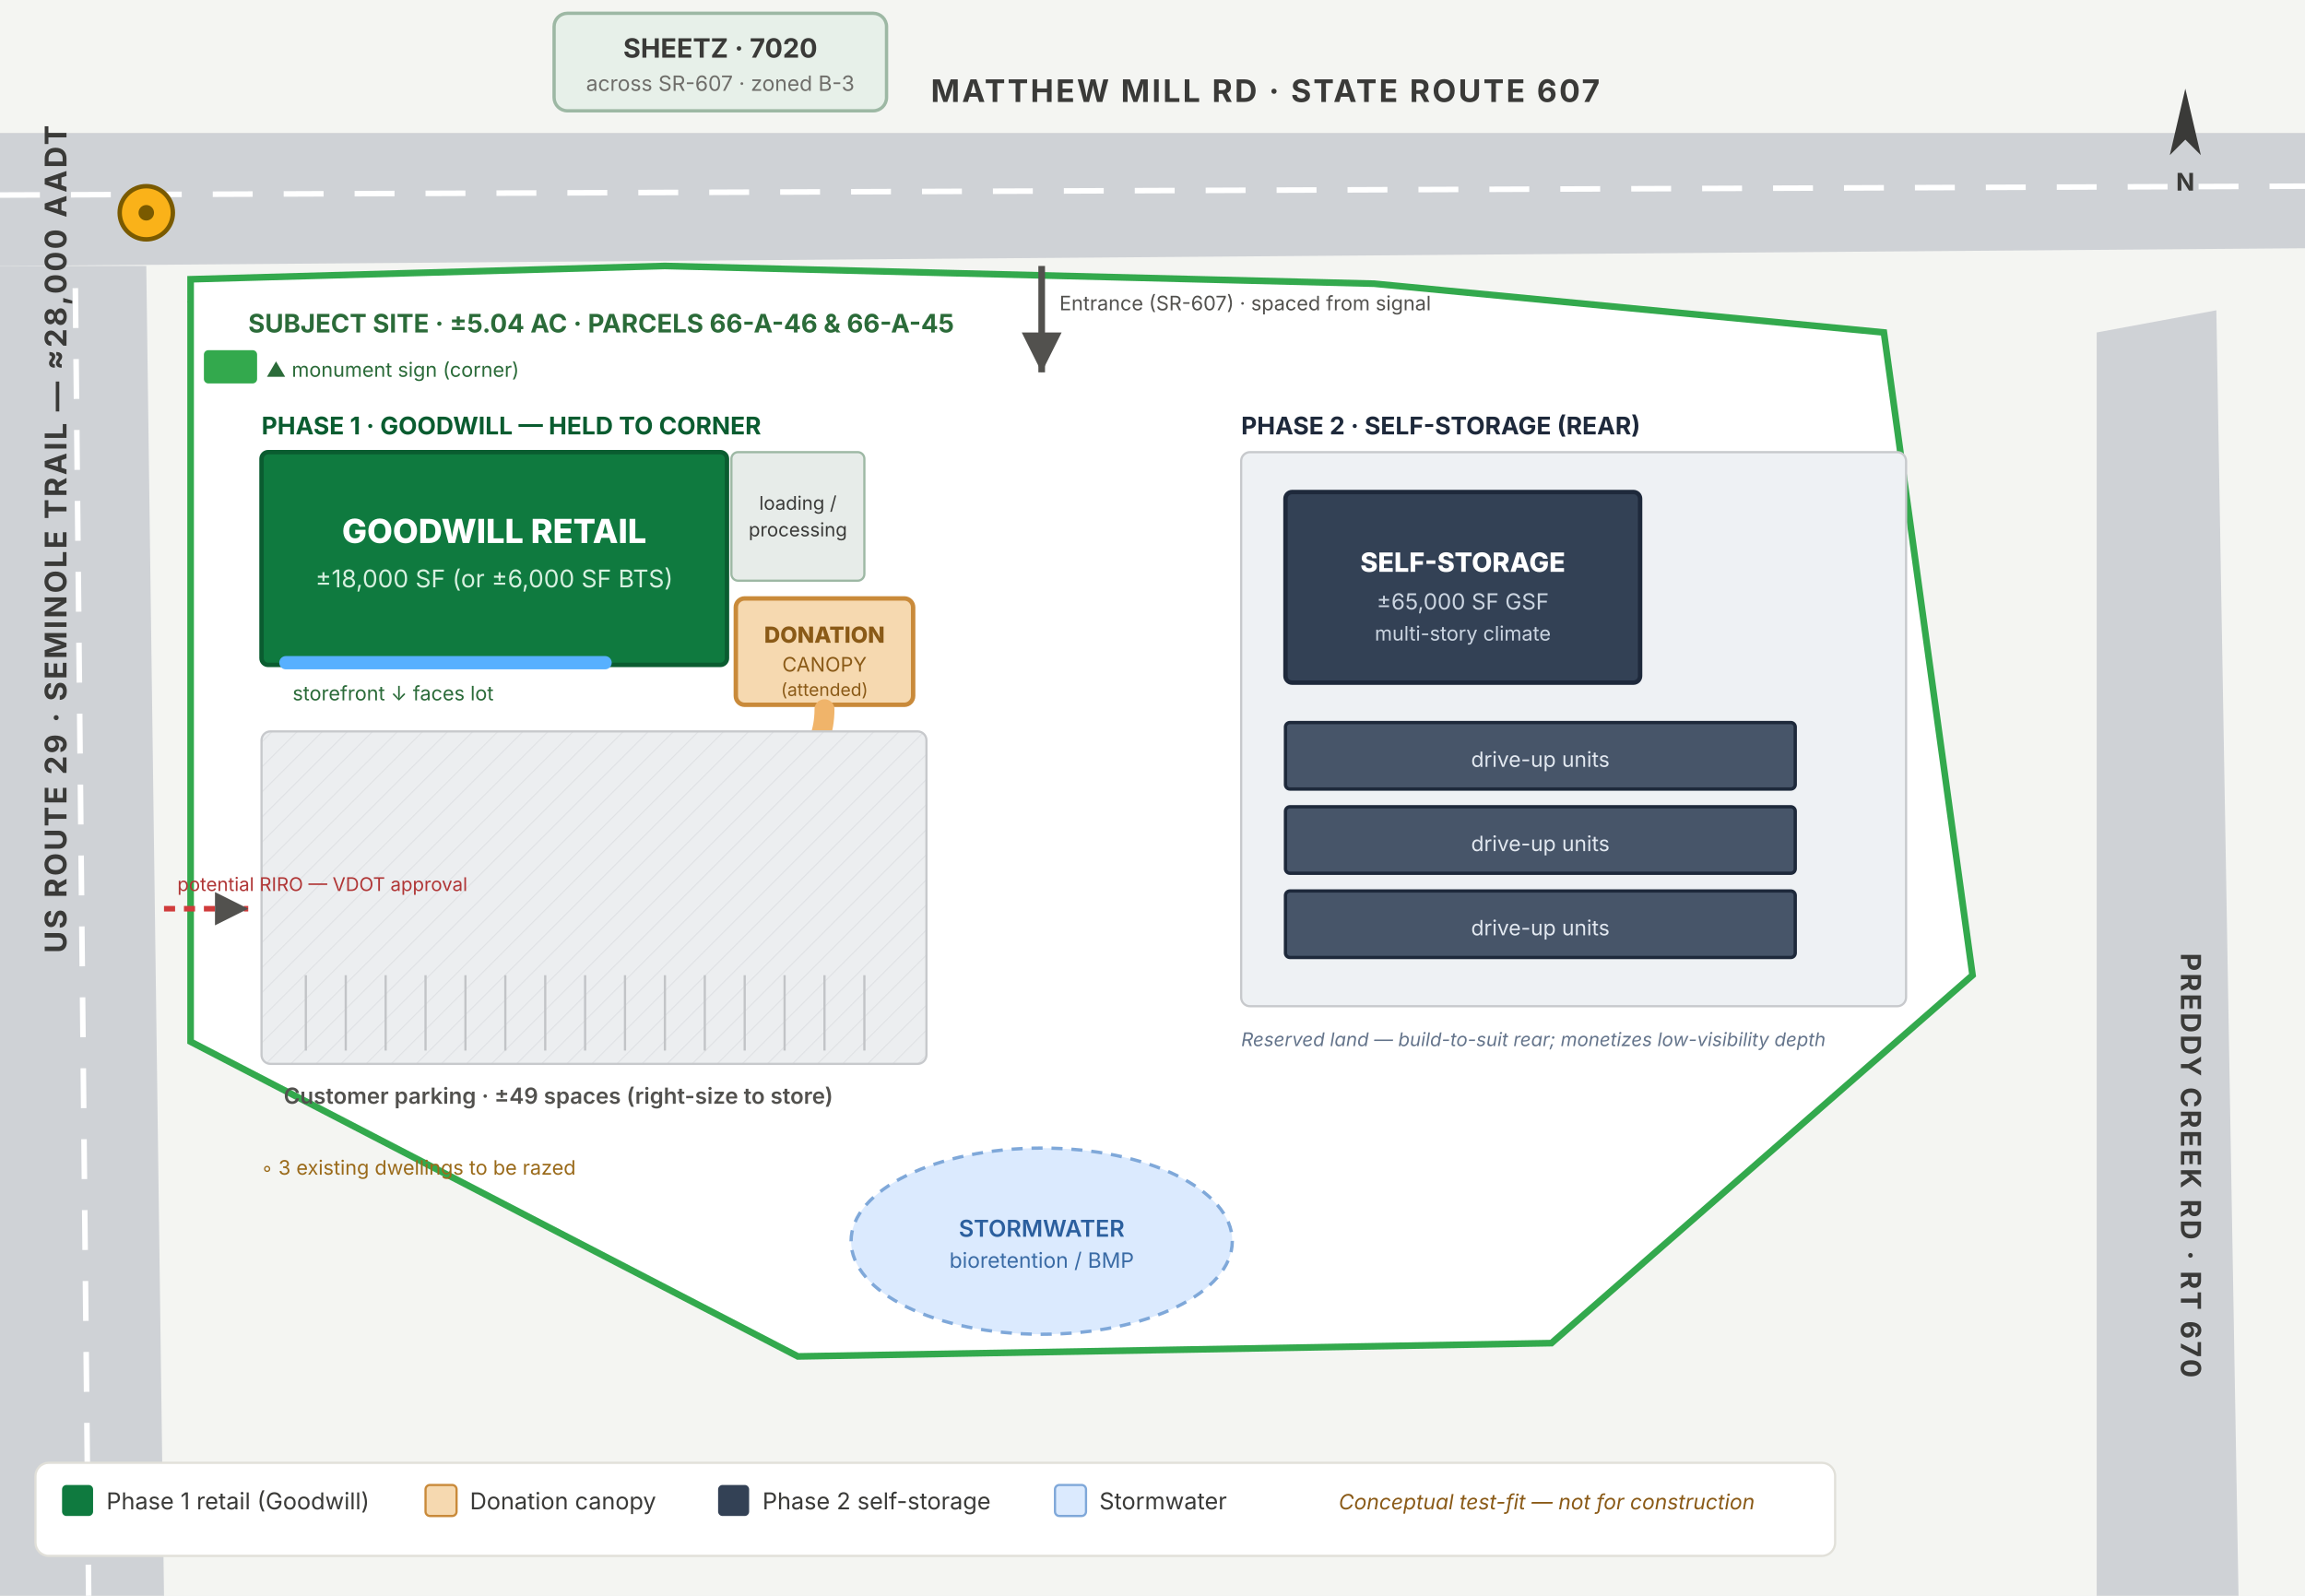
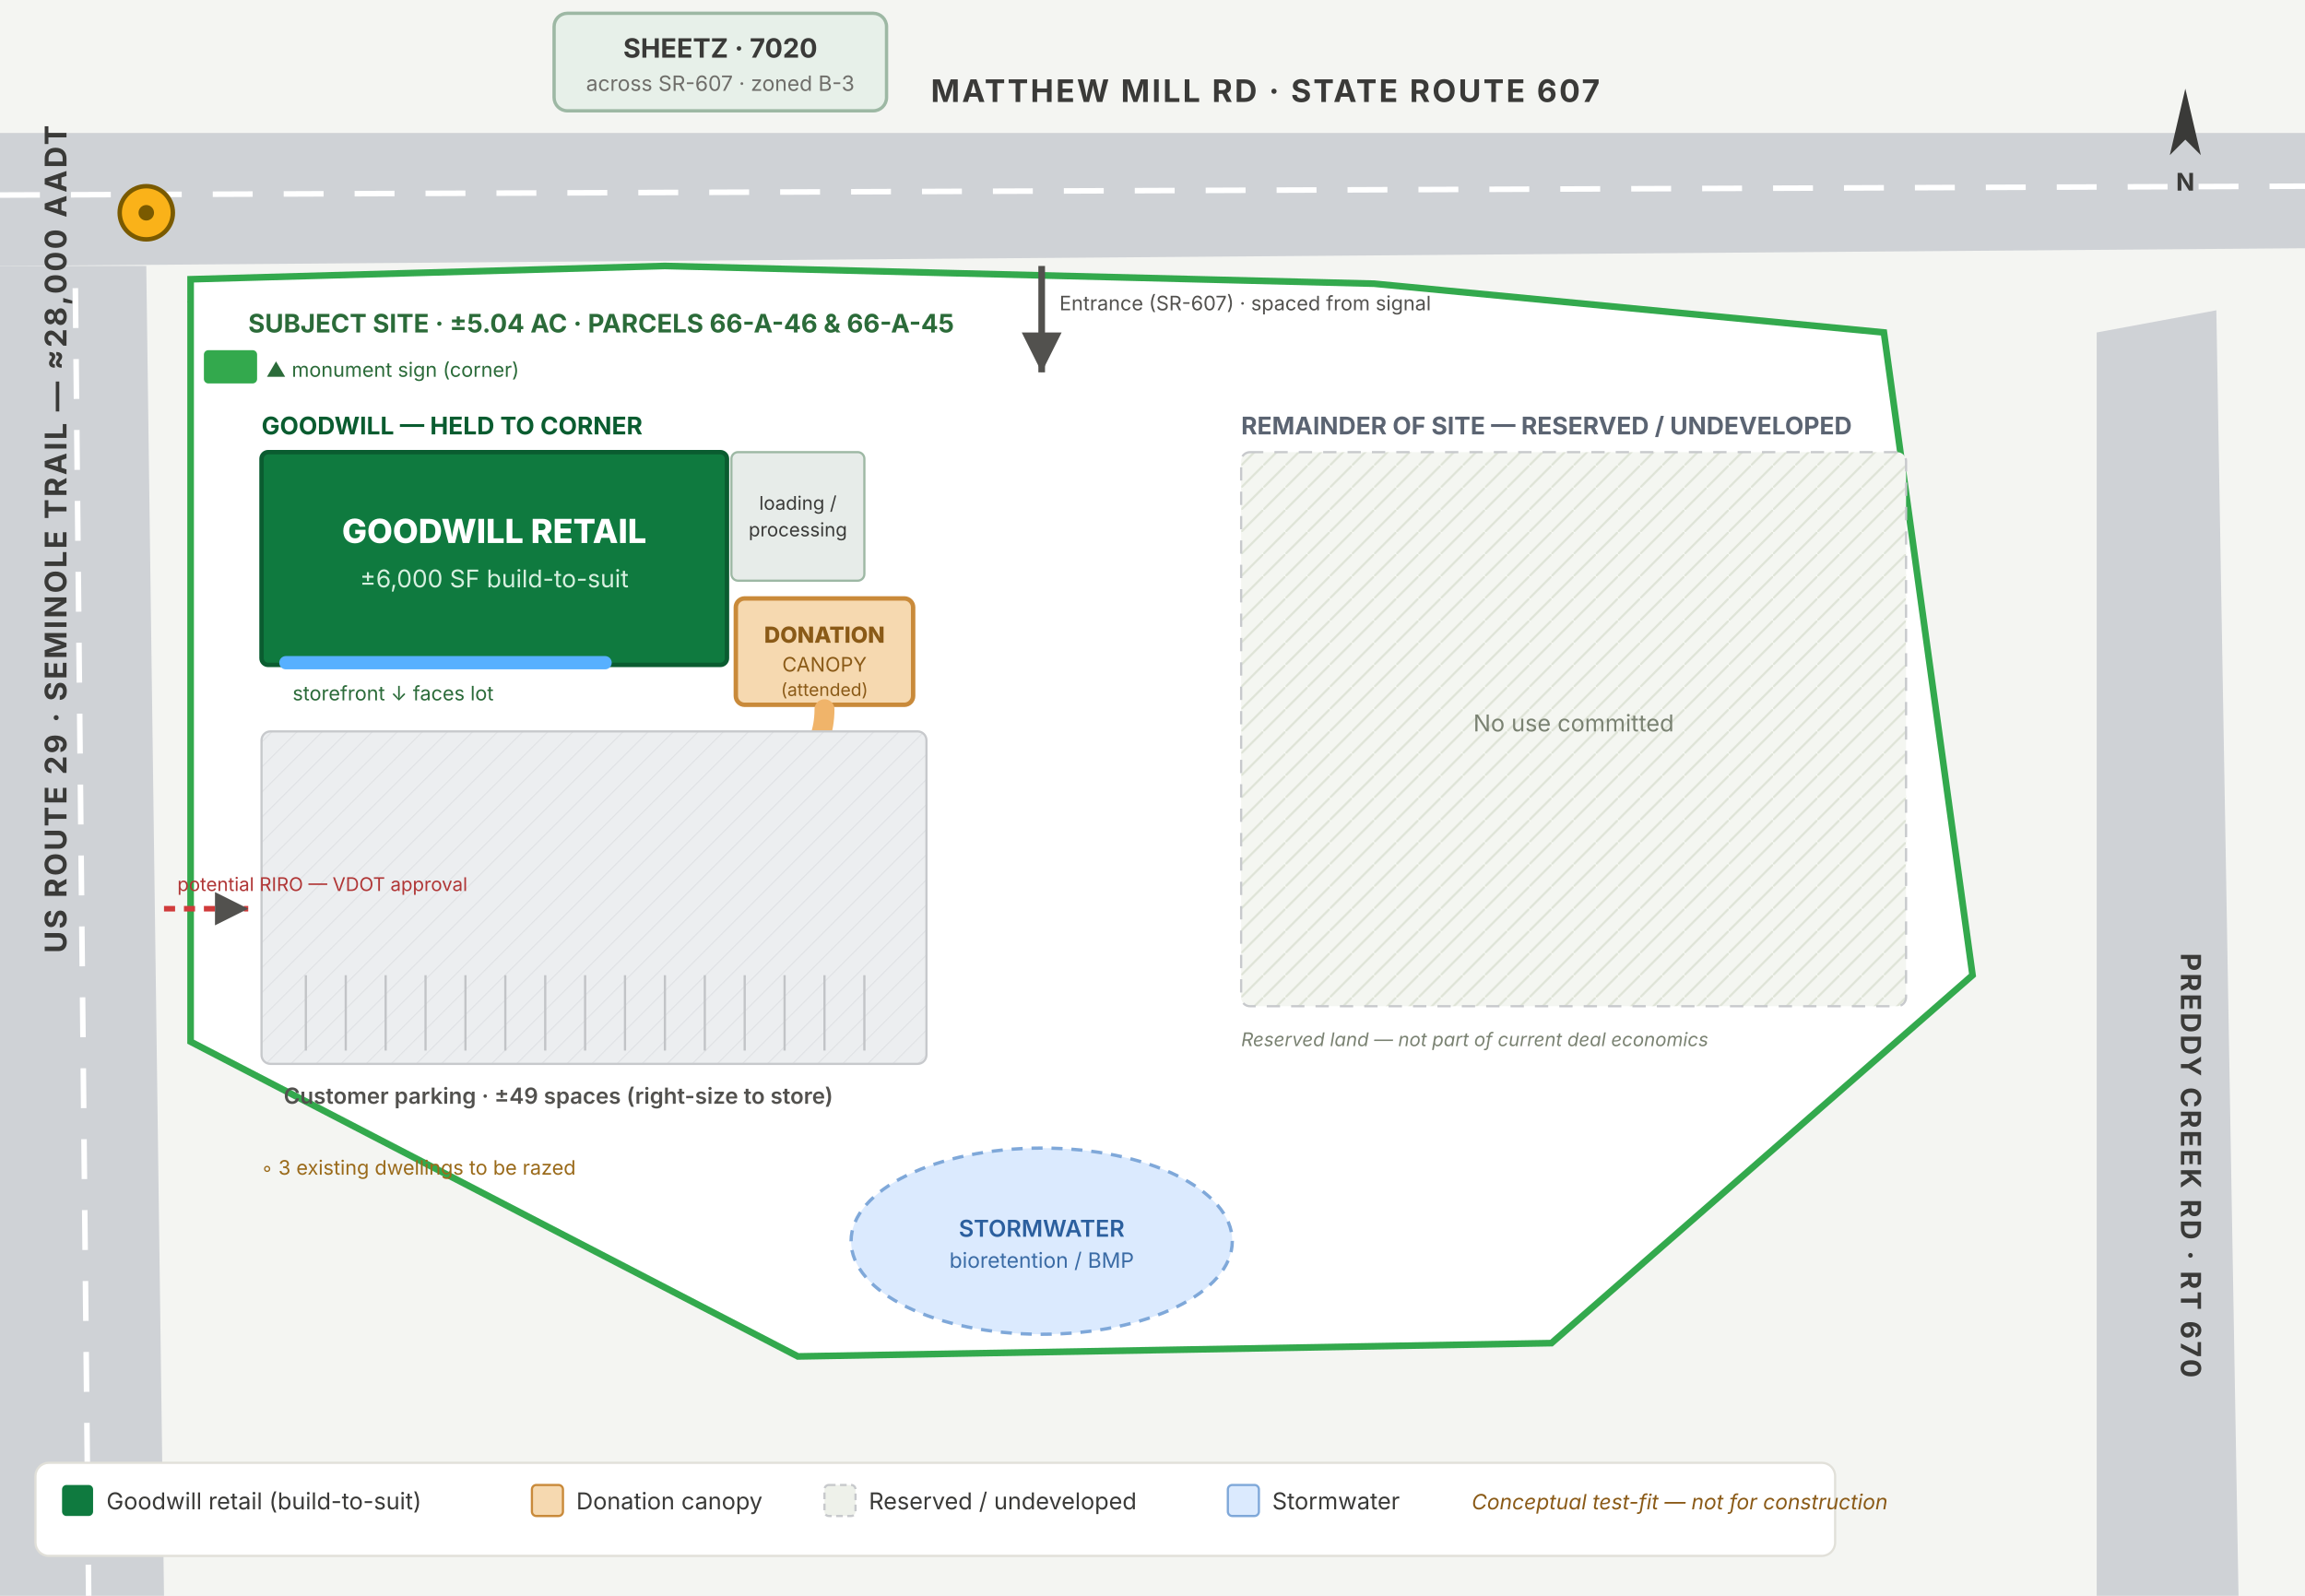
<svg xmlns="http://www.w3.org/2000/svg" viewBox="0 0 1040 720" font-family="system-ui, -apple-system, 'Segoe UI', sans-serif" role="img" aria-label="Concept site plan for 6968 Seminole Trail">
  <defs>
    <pattern id="asphalt" width="8" height="8" patternUnits="userSpaceOnUse" patternTransform="rotate(45)">
      <rect width="8" height="8" fill="#eceef0" />
      <line x1="0" y1="0" x2="0" y2="8" stroke="#e0e2e5" stroke-width="1" />
+     </pattern>
+     <pattern id="field" width="10" height="10" patternUnits="userSpaceOnUse">
+       <rect width="10" height="10" fill="#f4f6f1" />
+       <path d="M0,10 L10,0" stroke="#dfe4d8" stroke-width="1" />
    </pattern>
    <marker id="arr" markerWidth="9" markerHeight="9" refX="6" refY="3" orient="auto">
      <path d="M0,0 L6,3 L0,6 Z" fill="#52514e" />
    </marker>
  </defs>
  <rect width="1040" height="720" fill="#f4f5f2" />
  <polygon points="0,60 1040,60 1040,112 0,120" fill="#cfd2d6" />
  <line x1="0" y1="88" x2="1040" y2="84" stroke="#fff" stroke-width="2.5" stroke-dasharray="18 14" />
  <text x="420" y="46" font-size="14" font-weight="700" fill="#3a3a38" letter-spacing="1">MATTHEW MILL RD · STATE ROUTE 607</text>
  <polygon points="0,120 66,120 74,720 0,720" fill="#cfd2d6" />
  <line x1="34" y1="130" x2="40" y2="720" stroke="#fff" stroke-width="2.5" stroke-dasharray="18 14" />
  <text x="30" y="430" transform="rotate(-90 30 430)" font-size="13.5" font-weight="700" fill="#3a3a38" letter-spacing="1">US ROUTE 29 · SEMINOLE TRAIL — ≈28,000 AADT</text>
  <polygon points="946,150 1000,140 1010,720 946,720" fill="#cfd2d6" />
  <text x="984" y="430" transform="rotate(90 984 430)" font-size="12.5" font-weight="700" fill="#3a3a38" letter-spacing="1">PREDDY CREEK RD · RT 670</text>
  <circle cx="66" cy="96" r="12" fill="#fab219" stroke="#7a5a00" stroke-width="2" />
  <circle cx="66" cy="96" r="3.5" fill="#7a5a00" />
  <text x="84" y="140" font-size="10.5" font-weight="700" fill="#7a5a00">◆ SIGNALIZED CORNER</text>
  <rect x="250" y="6" width="150" height="44" rx="6" fill="#e7f0e9" stroke="#9db8a4" stroke-width="1.5" />
  <text x="325" y="26" font-size="12" font-weight="700" fill="#3a3a38" text-anchor="middle">SHEETZ · 7020</text>
  <text x="325" y="41" font-size="9.5" fill="#6f6e6a" text-anchor="middle">across SR-607 · zoned B-3</text>
  <polygon points="86,126 300,120 620,128 850,150 890,440 700,606 360,612 86,470" fill="#ffffff" stroke="#33a94d" stroke-width="3" />
  <text x="112" y="150" font-size="11.5" font-weight="700" fill="#2b6b39">SUBJECT SITE · ±5.04 AC · PARCELS 66-A-46 &amp; 66-A-45</text>
  <rect x="92" y="158" width="24" height="15" rx="2" fill="#33a94d" />
  <text x="120" y="170" font-size="9" fill="#2b6b39">▲ monument sign (corner)</text>
-   <text x="118" y="196" font-size="11" font-weight="700" fill="#0a5c30">PHASE 1 · GOODWILL — HELD TO CORNER</text>
+   <text x="118" y="196" font-size="11" font-weight="700" fill="#0a5c30">GOODWILL — HELD TO CORNER</text>
  <rect x="118" y="204" width="210" height="96" rx="3" fill="#0f7a3f" stroke="#0a5c30" stroke-width="2" />
  <text x="223" y="245" font-size="15" font-weight="800" fill="#fff" text-anchor="middle">GOODWILL RETAIL</text>
-   <text x="223" y="265" font-size="11" fill="#d6f0df" text-anchor="middle">±18,000 SF (or ±6,000 SF BTS)</text>
+   <text x="223" y="265" font-size="11" fill="#d6f0df" text-anchor="middle">±6,000 SF build-to-suit</text>
  <rect x="126" y="296" width="150" height="6" rx="3" fill="#57b0ff" />
  <text x="132" y="316" font-size="9" fill="#2b6b39">storefront ↓ faces lot</text>
  <rect x="330" y="204" width="60" height="58" rx="3" fill="#e7ece9" stroke="#9db8a4" />
  <text x="360" y="230" font-size="8.5" fill="#3a3a38" text-anchor="middle">loading /</text>
  <text x="360" y="242" font-size="8.5" fill="#3a3a38" text-anchor="middle">processing</text>
  <rect x="332" y="270" width="80" height="48" rx="4" fill="#f6d9b0" stroke="#c98a3a" stroke-width="2" />
  <text x="372" y="290" font-size="10" font-weight="800" fill="#8a5a17" text-anchor="middle">DONATION</text>
  <text x="372" y="303" font-size="9" fill="#8a5a17" text-anchor="middle">CANOPY</text>
  <text x="372" y="314" font-size="8" fill="#8a5a17" text-anchor="middle">(attended)</text>
  <path d="M372,320 C372,360 320,372 240,372" fill="none" stroke="#f0b46a" stroke-width="9" stroke-linecap="round" />
  <text x="300" y="360" font-size="8.5" font-style="italic" fill="#a9741f">one-way donor lane ▸</text>
  <rect x="118" y="330" width="300" height="150" rx="4" fill="url(#asphalt)" stroke="#c7c9cc" />
  <g stroke="#c2c4c7" stroke-width="1">
    <line x1="138" y1="440" x2="138" y2="474" />
    <line x1="156" y1="440" x2="156" y2="474" />
    <line x1="174" y1="440" x2="174" y2="474" />
    <line x1="192" y1="440" x2="192" y2="474" />
    <line x1="210" y1="440" x2="210" y2="474" />
    <line x1="228" y1="440" x2="228" y2="474" />
    <line x1="246" y1="440" x2="246" y2="474" />
    <line x1="264" y1="440" x2="264" y2="474" />
    <line x1="282" y1="440" x2="282" y2="474" />
    <line x1="300" y1="440" x2="300" y2="474" />
    <line x1="318" y1="440" x2="318" y2="474" />
    <line x1="336" y1="440" x2="336" y2="474" />
    <line x1="354" y1="440" x2="354" y2="474" />
    <line x1="372" y1="440" x2="372" y2="474" />
    <line x1="390" y1="440" x2="390" y2="474" />
  </g>
  <text x="128" y="498" font-size="10" font-weight="600" fill="#52514e">Customer parking · ±49 spaces (right-size to store)</text>
  <path d="M470,120 L470,168" stroke="#52514e" stroke-width="3" marker-end="url(#arr)" />
  <text x="478" y="140" font-size="9" fill="#52514e">Entrance (SR-607) · spaced from signal</text>
  <path d="M74,410 L112,410" stroke="#d03b3b" stroke-width="2.5" stroke-dasharray="5 4" marker-end="url(#arr)" />
  <text x="80" y="402" font-size="8.5" fill="#b03636">potential RIRO — VDOT approval</text>
-   <text x="560" y="196" font-size="11" font-weight="700" fill="#1e293b">PHASE 2 · SELF-STORAGE (REAR)</text>
-   <rect x="560" y="204" width="300" height="250" rx="4" fill="#eef1f4" stroke="#c7c9cc" />
-   <rect x="580" y="222" width="160" height="86" rx="3" fill="#334155" stroke="#1e293b" stroke-width="2" />
-   <text x="660" y="258" font-size="12" font-weight="800" fill="#fff" text-anchor="middle">SELF-STORAGE</text>
-   <text x="660" y="275" font-size="10" fill="#cbd5e1" text-anchor="middle">±65,000 SF GSF</text>
-   <text x="660" y="289" font-size="9" fill="#cbd5e1" text-anchor="middle">multi-story climate</text>
-   <rect x="580" y="326" width="230" height="30" rx="2" fill="#475569" stroke="#1e293b" stroke-width="1.5" />
-   <text x="695" y="346" font-size="9.5" fill="#e2e8f0" text-anchor="middle">drive-up units</text>
-   <rect x="580" y="364" width="230" height="30" rx="2" fill="#475569" stroke="#1e293b" stroke-width="1.5" />
-   <text x="695" y="384" font-size="9.5" fill="#e2e8f0" text-anchor="middle">drive-up units</text>
-   <rect x="580" y="402" width="230" height="30" rx="2" fill="#475569" stroke="#1e293b" stroke-width="1.5" />
-   <text x="695" y="422" font-size="9.5" fill="#e2e8f0" text-anchor="middle">drive-up units</text>
-   <text x="560" y="472" font-size="8.5" font-style="italic" fill="#64748b">Reserved land — build-to-suit rear; monetizes low-visibility depth</text>
+   <text x="560" y="196" font-size="11" font-weight="700" fill="#5b6472">REMAINDER OF SITE — RESERVED / UNDEVELOPED</text>
+   <rect x="560" y="204" width="300" height="250" rx="4" fill="url(#field)" stroke="#c7c9cc" stroke-dasharray="6 5" />
+   <text x="710" y="330" font-size="10.5" fill="#7a8272" text-anchor="middle">No use committed</text>
+   <text x="560" y="472" font-size="8.5" font-style="italic" fill="#7a8272">Reserved land — not part of current deal economics</text>
  <ellipse cx="470" cy="560" rx="86" ry="42" fill="#dbeafe" stroke="#7fa8d9" stroke-width="1.5" stroke-dasharray="5 4" />
  <text x="470" y="558" font-size="10.5" font-weight="600" fill="#2b5f9e" text-anchor="middle">STORMWATER</text>
  <text x="470" y="572" font-size="9.5" fill="#3a6ba5" text-anchor="middle">bioretention / BMP</text>
  <text x="118" y="530" font-size="9" fill="#9a6a1a">◦ 3 existing dwellings to be razed</text>
  <g transform="translate(986,60)">
    <path d="M0,-20 L7,10 L0,3 L-7,10 Z" fill="#3a3a38" />
    <text x="0" y="26" font-size="11" font-weight="700" fill="#3a3a38" text-anchor="middle">N</text>
  </g>
  <g transform="translate(24,676)">
    <rect x="-8" y="-16" width="812" height="42" rx="6" fill="#fff" stroke="#e1e0d9" />
    <rect x="4" y="-6" width="14" height="14" rx="2" fill="#0f7a3f" />
-     <text x="24" y="5" font-size="10.5" fill="#3a3a38">Phase 1 retail (Goodwill)</text>
-     <rect x="168" y="-6" width="14" height="14" rx="2" fill="#f6d9b0" stroke="#c98a3a" />
-     <text x="188" y="5" font-size="10.5" fill="#3a3a38">Donation canopy</text>
-     <rect x="300" y="-6" width="14" height="14" rx="2" fill="#334155" />
-     <text x="320" y="5" font-size="10.5" fill="#3a3a38">Phase 2 self-storage</text>
-     <rect x="452" y="-6" width="14" height="14" rx="2" fill="#dbeafe" stroke="#7fa8d9" />
-     <text x="472" y="5" font-size="10.5" fill="#3a3a38">Stormwater</text>
-     <text x="580" y="5" font-size="9.5" font-style="italic" fill="#8a5a17">Conceptual test-fit — not for construction</text>
+     <text x="24" y="5" font-size="10.5" fill="#3a3a38">Goodwill retail (build-to-suit)</text>
+     <rect x="216" y="-6" width="14" height="14" rx="2" fill="#f6d9b0" stroke="#c98a3a" />
+     <text x="236" y="5" font-size="10.5" fill="#3a3a38">Donation canopy</text>
+     <rect x="348" y="-6" width="14" height="14" rx="2" fill="#eef1ea" stroke="#c7c9cc" stroke-dasharray="3 2" />
+     <text x="368" y="5" font-size="10.5" fill="#3a3a38">Reserved / undeveloped</text>
+     <rect x="530" y="-6" width="14" height="14" rx="2" fill="#dbeafe" stroke="#7fa8d9" />
+     <text x="550" y="5" font-size="10.5" fill="#3a3a38">Stormwater</text>
+     <text x="640" y="5" font-size="9.5" font-style="italic" fill="#8a5a17">Conceptual test-fit — not for construction</text>
  </g>
</svg>
